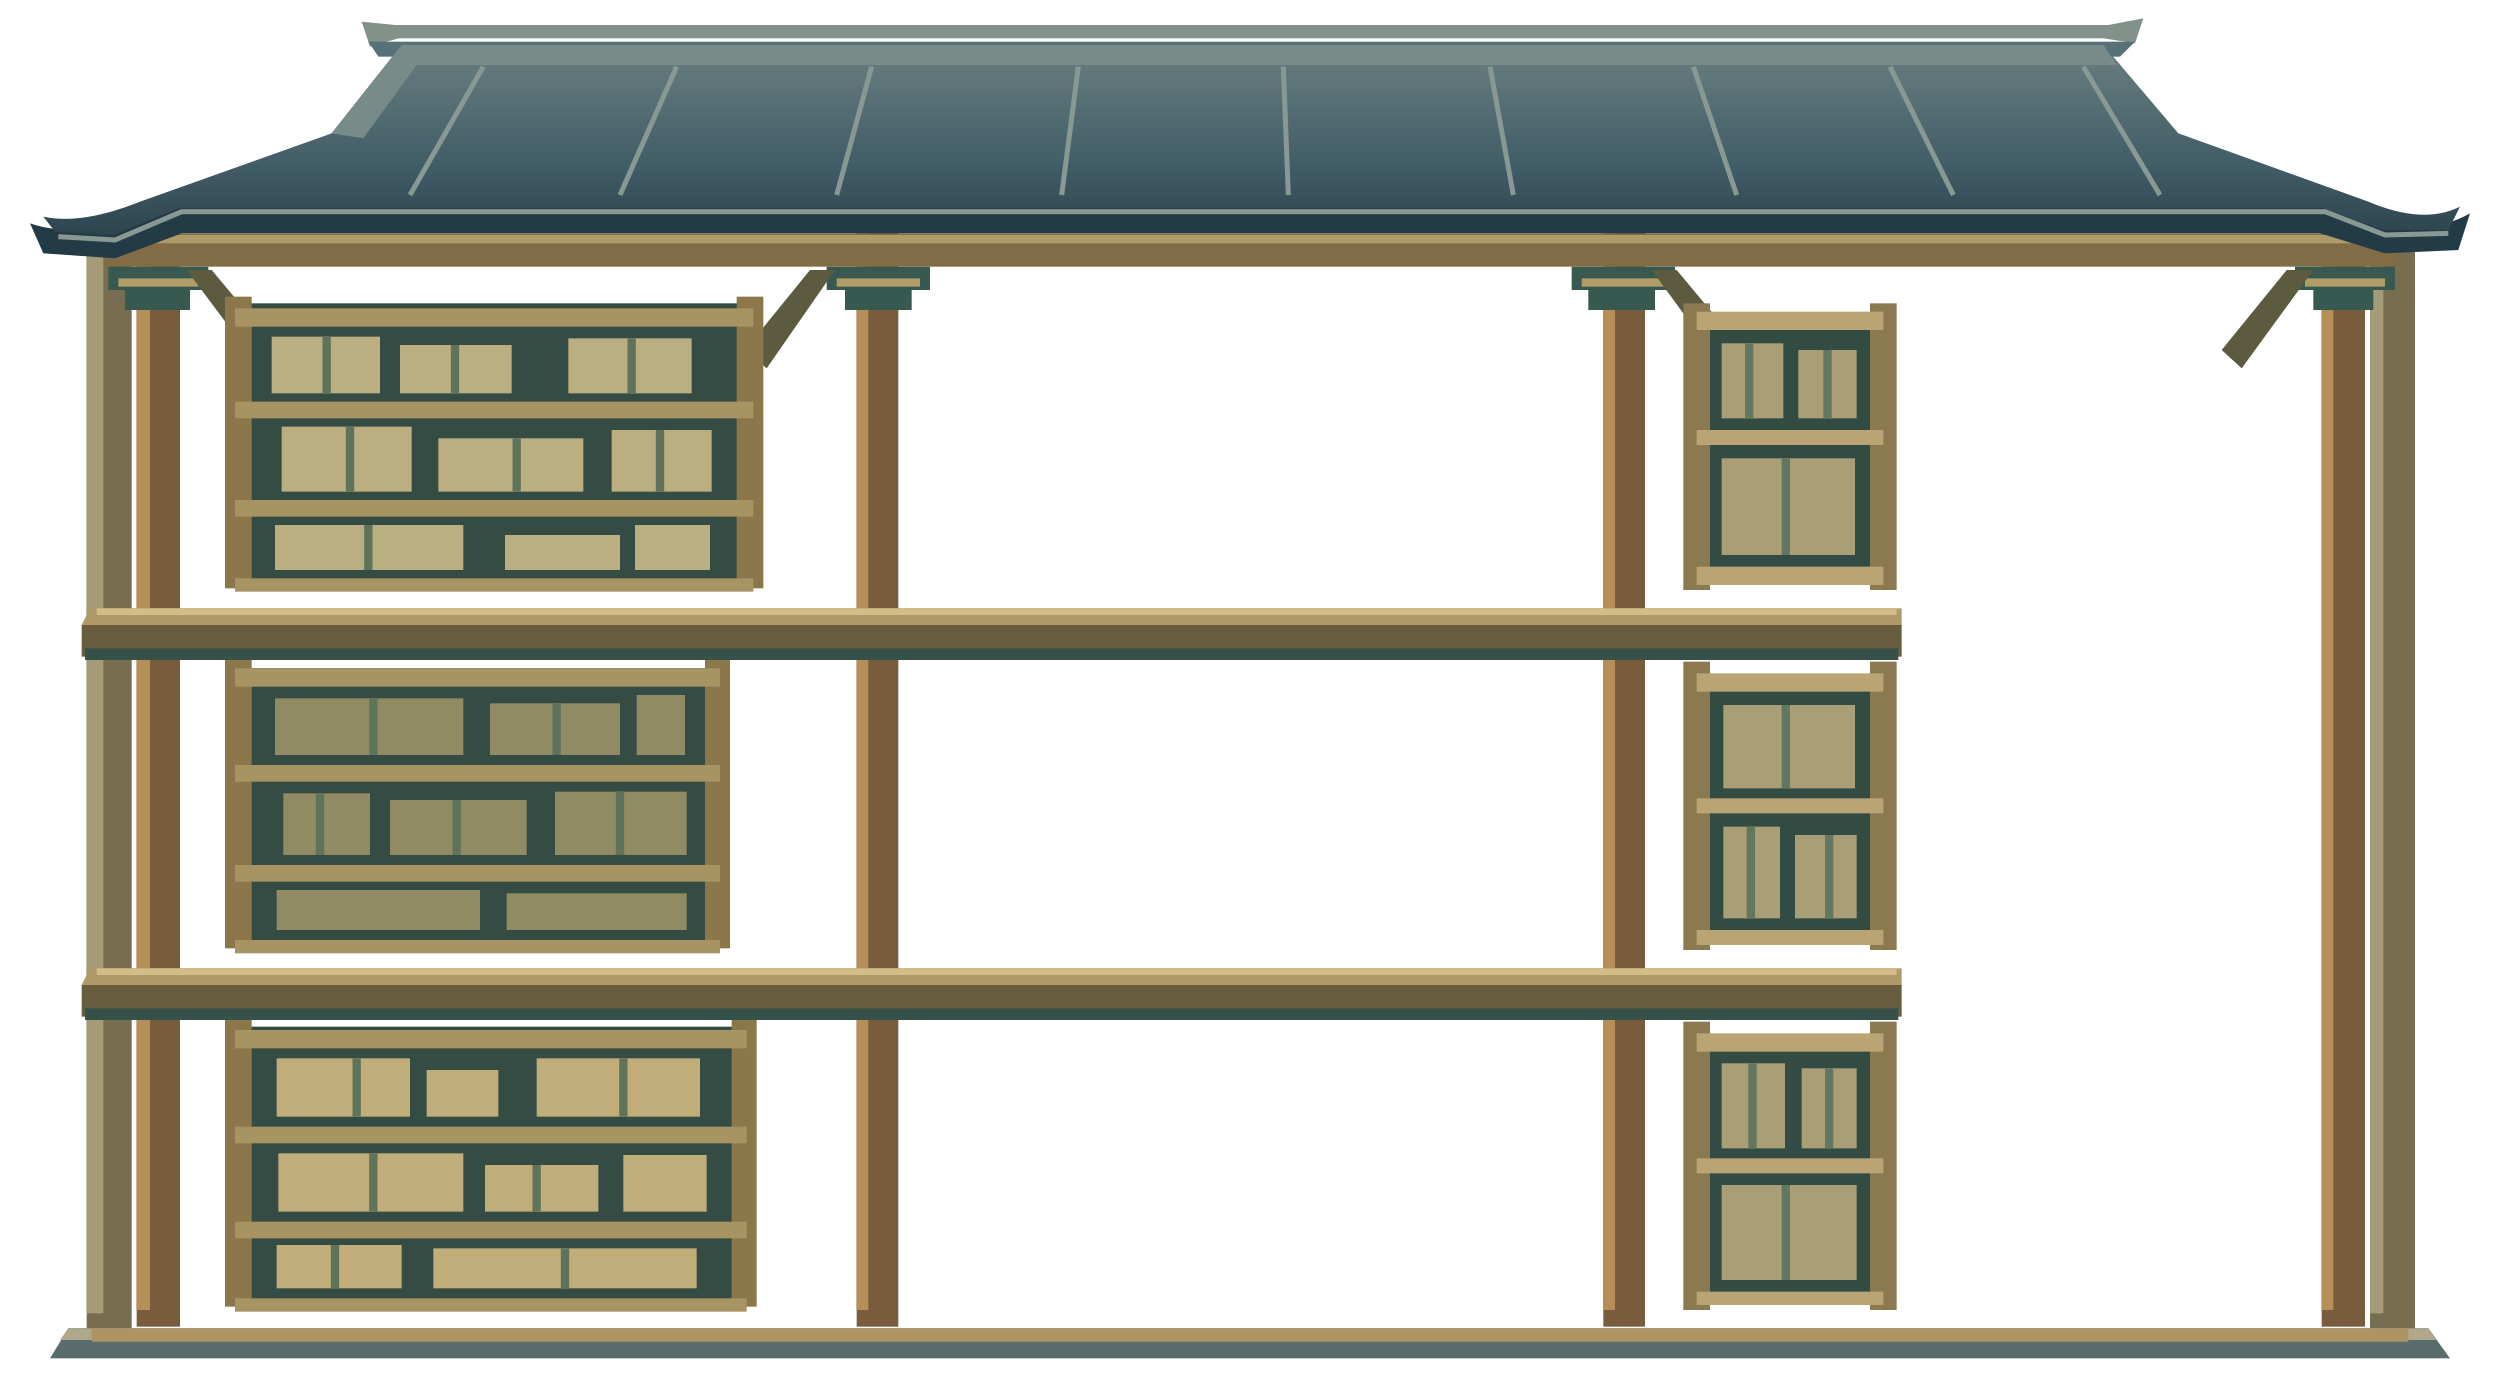
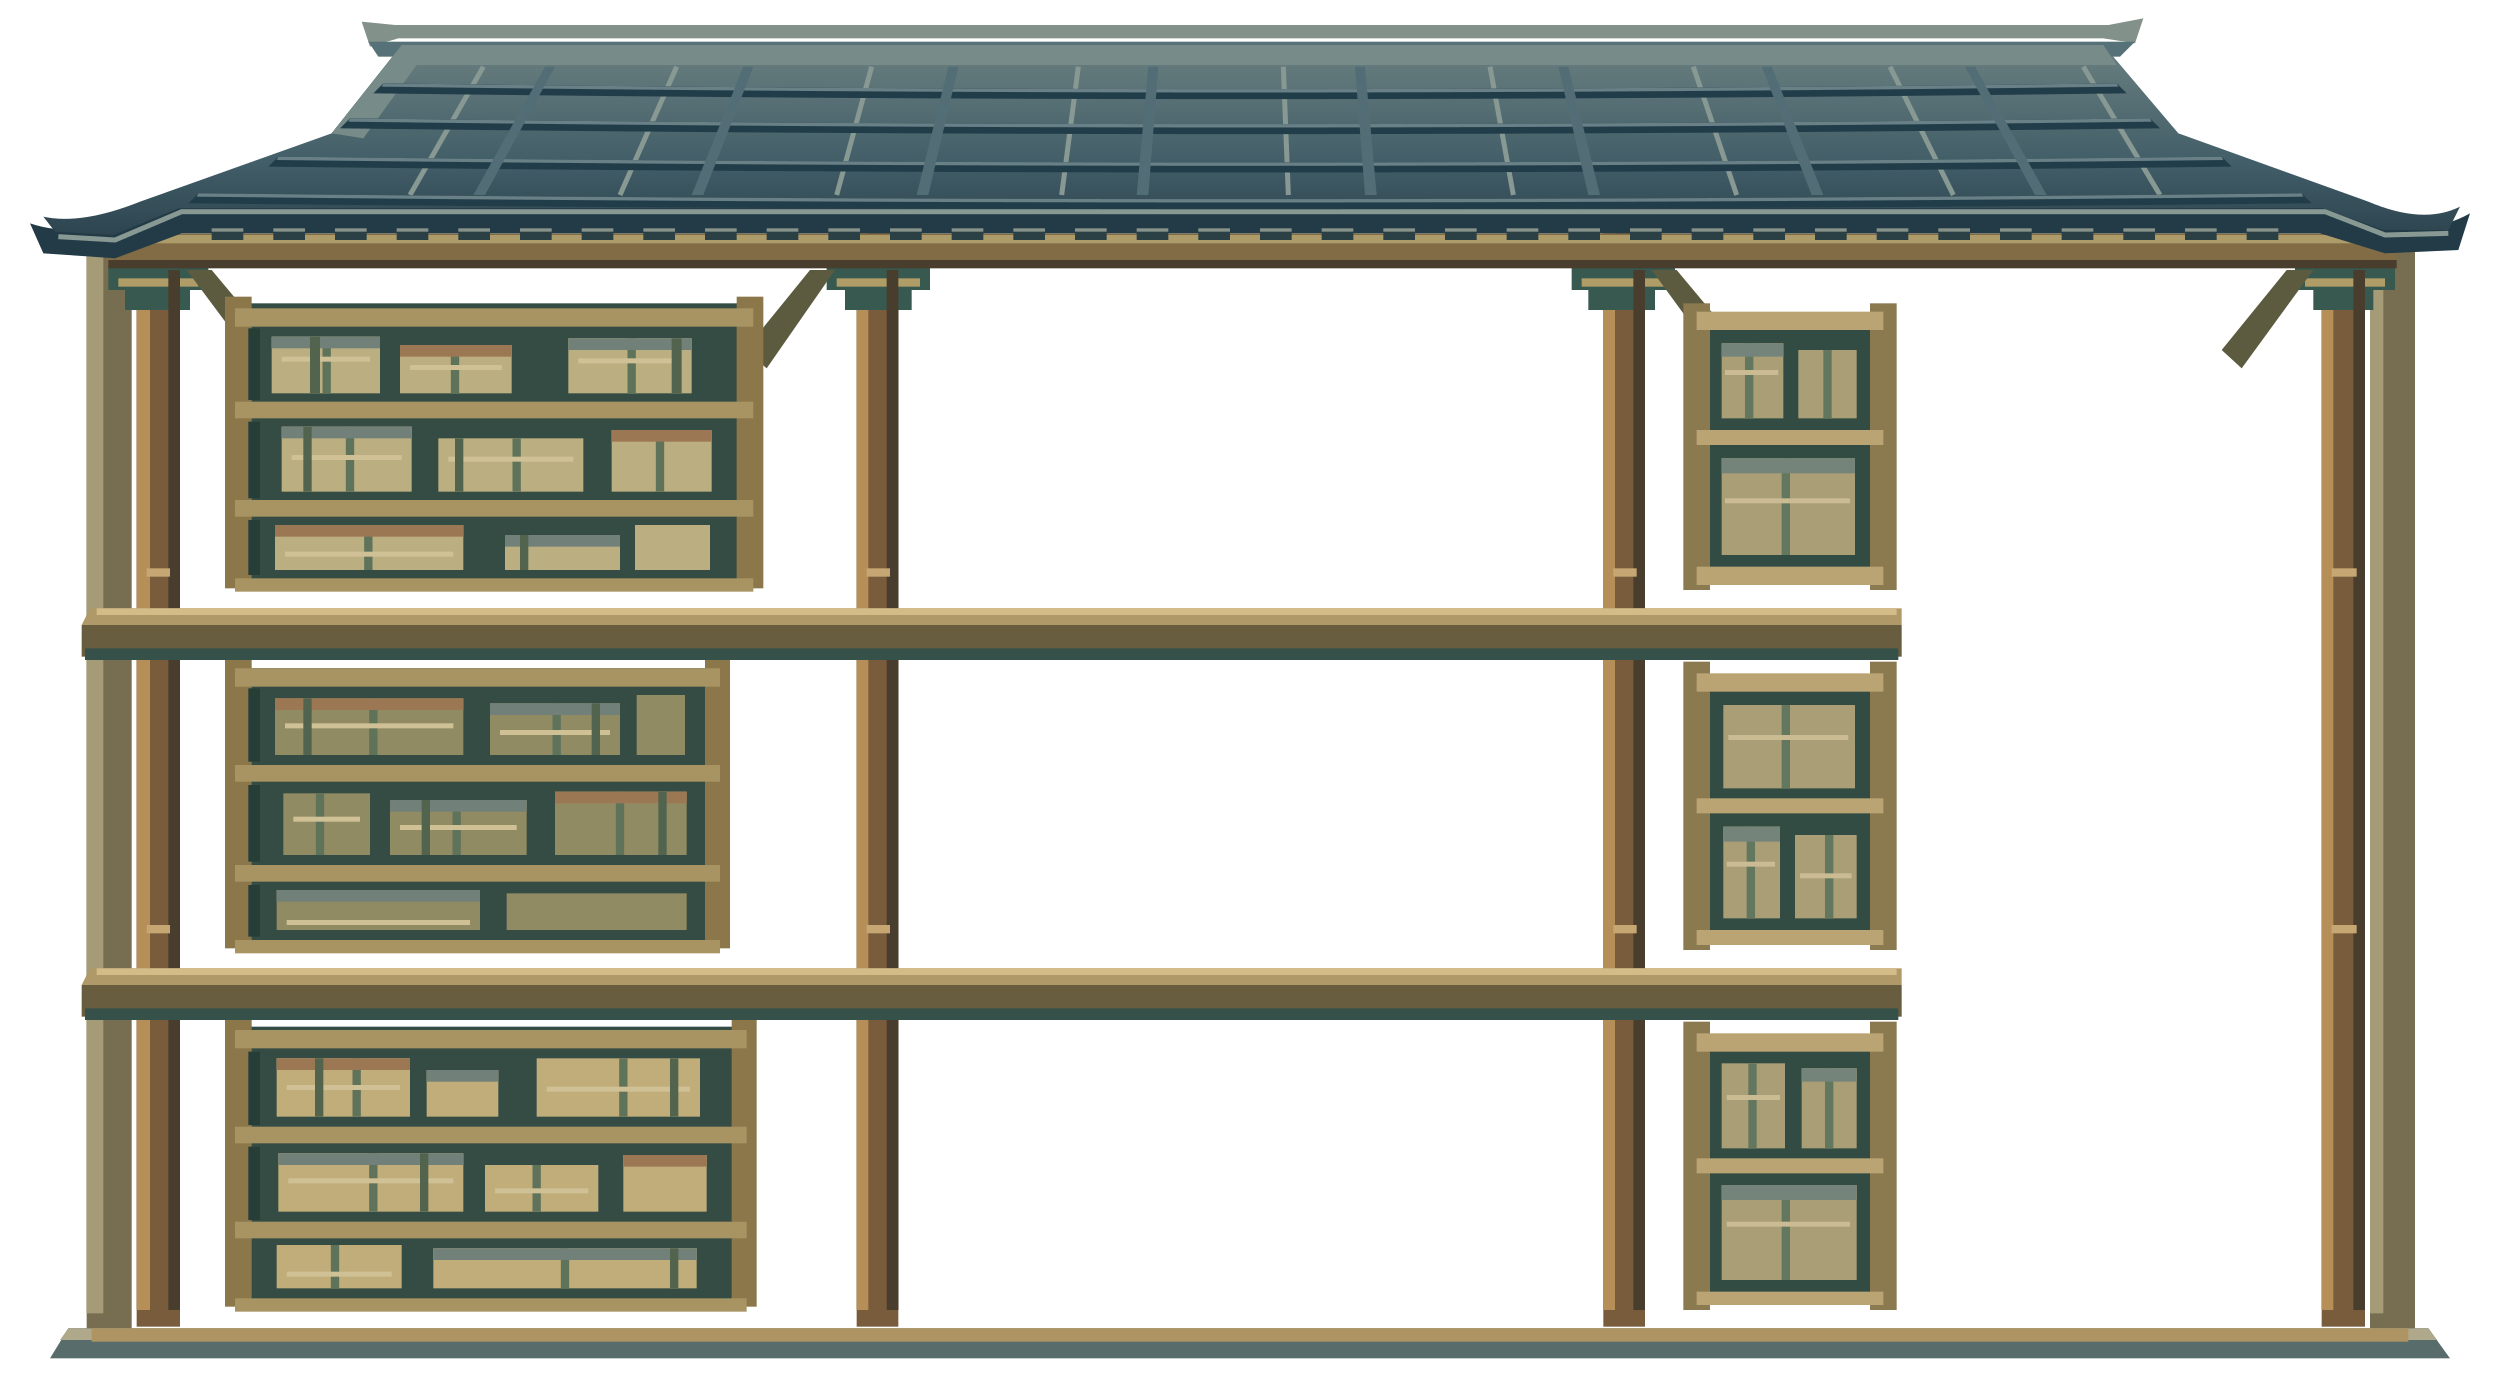
<svg xmlns="http://www.w3.org/2000/svg" viewBox="-750 -815 1500 825">
  <defs>
    <linearGradient id="archive-tile" x1="0" y1="-779" x2="0" y2="-665" gradientUnits="userSpaceOnUse">
      <stop offset="0" stop-color="#657b7d" />
      <stop offset="0.55" stop-color="#415d67" />
      <stop offset="1" stop-color="#293f4a" />
    </linearGradient>
  </defs>
  <g id="foundation-and-side-returns">
    <path fill="#586d6b" d="M-709-18H707L720 0H-720Z" />
    <path fill="#afa88a" d="M-709-18H707L712-11H-714Z" />
    <path fill="#776d50" d="M-698-673H-671V-18H-698Z M672-673H699V-18H672Z" />
    <path fill="#a59b76" d="M-698-667H-688V-27H-698Z M672-667H680V-27H672Z" />
  </g>
  <g id="three-bay-post-and-bracket-frame">
    <path fill="#795c3c" d="M-668-692H-642V-19H-668Z M-236-692H-211V-19H-236Z M212-692H237V-19H212Z M643-692H669V-19H643Z" />
    <path fill="#b68e58" d="M-668-682H-660V-29H-668Z M-236-682H-229V-29H-236Z M212-682H219V-29H212Z M643-682H650V-29H643Z" />
    <path fill="#816c46" d="M-686-675H688V-655H-686Z" />
    <path fill="#ad9b69" d="M-682-674H684V-669H-682Z" />
    <path fill="#37594f" d="M-685-655H-625V-641H-636V-629H-675V-641H-685Z M-254-655H-192V-641H-203V-629H-243V-641H-254Z M193-655H255V-641H243V-629H203V-641H193Z M627-655H687V-641H674V-629H638V-641H627Z" />
    <path fill="#af9c66" d="M-679-648H-631V-643H-679Z M-248-648H-198V-643H-248Z M199-648H249V-643H199Z M633-648H681V-643H633Z" />
    <path fill="#5c5b40" d="M-638-653H-623L-582-604L-594-594Z M-264-653H-249L-290-594L-303-605Z M241-653H256L296-605L284-594Z M622-653H638L595-594L583-605Z" />
+     <g id="archive-timber-return-faces">
+       <path fill="#493e2d" d="M-649-653H-642V-29H-649Z M-218-653H-211V-29H-218Z M230-653H237V-29H230Z M662-653H669V-29H662Z M-685-659H688V-654H-685Z" />
+       <path fill="#c6a773" d="M-662-474H-648V-469H-662Z M-230-474H-216V-469H-230Z M218-474H232V-469H218Z M649-474H664V-469H649Z M-662-260H-648V-255H-662Z M-230-260H-216V-255H-230Z M218-260H232V-255H218Z M649-260H664V-255H649Z" />
+     </g>
  </g>
  <g id="left-bay-archive-shelves">
    <path fill="#344c43" d="M-611-633H-299V-466H-611Z M-611-414H-319V-250H-611Z M-611-199H-304V-35H-611Z" />
    <path fill="#8b774a" d="M-615-637H-599V-462H-615Z M-308-637H-292V-462H-308Z M-615-422H-599V-246H-615Z M-327-422H-312V-246H-327Z M-615-206H-599V-31H-615Z M-311-206H-296V-31H-311Z" />
    <path fill="#a79462" d="M-609-630H-298V-619H-609Z M-609-574H-298V-564H-609Z M-609-515H-298V-505H-609Z M-609-468H-298V-460H-609Z M-609-414H-318V-403H-609Z M-609-356H-318V-346H-609Z M-609-296H-318V-286H-609Z M-609-251H-318V-243H-609Z M-609-197H-302V-186H-609Z M-609-139H-302V-129H-609Z M-609-82H-302V-72H-609Z M-609-36H-302V-28H-609Z" />
    <path fill="#bbaf82" d="M-587-613H-522V-579H-587Z M-510-608H-443V-579H-510Z M-409-612H-335V-579H-409Z M-581-559H-503V-520H-581Z M-487-552H-400V-520H-487Z M-383-557H-323V-520H-383Z M-585-500H-472V-473H-585Z M-447-494H-378V-473H-447Z M-369-500H-324V-473H-369Z" />
    <path fill="#918b64" d="M-585-396H-472V-362H-585Z M-456-393H-378V-362H-456Z M-368-398H-339V-362H-368Z M-580-339H-528V-302H-580Z M-516-335H-434V-302H-516Z M-417-340H-338V-302H-417Z M-584-281H-462V-257H-584Z M-446-279H-338V-257H-446Z" />
    <path fill="#c0ad7a" d="M-584-180H-504V-145H-584Z M-494-173H-451V-145H-494Z M-428-180H-330V-145H-428Z M-583-123H-472V-88H-583Z M-459-116H-391V-88H-459Z M-376-122H-326V-88H-376Z M-584-68H-509V-42H-584Z M-490-66H-332V-42H-490Z" />
    <path fill="none" stroke="#5f725a" stroke-width="5" d="M-554-613V-579 M-477-608V-579 M-371-612V-579 M-540-559V-520 M-440-552V-520 M-354-557V-520 M-529-500V-473 M-526-396V-362 M-416-393V-362 M-558-339V-302 M-476-335V-302 M-378-340V-302 M-536-180V-145 M-376-180V-145 M-526-123V-88 M-428-116V-88 M-549-68V-42 M-411-66V-42" />
+     <g id="horizontal-folio-stacks-and-dyed-covers">
+       <path fill="#718078" d="M-587-613H-522V-606H-587Z M-409-612H-335V-605H-409Z M-581-559H-503V-552H-581Z M-447-494H-378V-487H-447Z M-456-393H-378V-386H-456Z M-516-335H-434V-328H-516Z M-584-281H-462V-274H-584Z M-494-173H-451V-166H-494Z M-583-123H-472V-116H-583Z M-490-66H-332V-59H-490Z" />
+       <path fill="#9c7754" d="M-510-608H-443V-601H-510Z M-383-557H-323V-550H-383Z M-585-500H-472V-493H-585Z M-585-396H-472V-389H-585Z M-417-340H-338V-333H-417Z M-584-180H-504V-173H-584Z M-376-122H-326V-115H-376Z" />
+       <path fill="#d0c095" d="M-581-601H-528V-598H-581Z M-504-596H-449V-593H-504Z M-403-600H-341V-597H-403Z M-575-542H-509V-539H-575Z M-481-541H-406V-538H-481Z M-579-484H-478V-481H-579Z M-579-381H-478V-378H-579Z M-450-377H-384V-374H-450Z M-574-325H-534V-322H-574Z M-510-320H-440V-317H-510Z M-578-263H-468V-260H-578Z M-578-164H-510V-161H-578Z M-422-163H-336V-160H-422Z M-577-108H-478V-105H-577Z M-453-102H-397V-99H-453Z M-578-52H-515V-49H-578Z" />
+       <path fill="#52644e" d="M-564-613H-558V-579H-564Z M-347-612H-341V-579H-347Z M-568-559H-563V-520H-568Z M-477-552H-472V-520H-477Z M-438-494H-433V-473H-438Z M-568-396H-563V-362H-568Z M-395-393H-390V-362H-395Z M-497-335H-492V-302H-497Z M-355-340H-350V-302H-355Z M-561-180H-556V-145H-561Z M-348-180H-343V-145H-348Z M-498-123H-493V-88H-498Z M-348-66H-343V-42H-348Z" />
+       <path fill="#263e37" d="M-601-618H-594V-575H-601Z M-601-562H-594V-516H-601Z M-601-503H-594V-470H-601Z M-601-402H-594V-358H-601Z M-601-344H-594V-298H-601Z M-601-284H-594V-253H-601Z M-601-184H-594V-140H-601Z M-601-127H-594V-83H-601Z" />
+     </g>
  </g>
  <g id="right-bay-narrow-record-cabinets">
    <path fill="#334c43" d="M269-623H376V-469H269Z M270-406H376V-253H270Z M269-190H377V-37H269Z" />
    <path fill="#8b7950" d="M260-633H276V-461H260Z M372-633H388V-461H372Z M260-418H276V-245H260Z M372-418H388V-245H372Z M260-202H276V-29H260Z M372-202H388V-29H372Z" />
    <path fill="#baa474" d="M268-628H380V-617H268Z M268-557H380V-548H268Z M268-475H380V-464H268Z M268-411H380V-400H268Z M268-336H380V-327H268Z M268-257H380V-248H268Z M268-195H380V-184H268Z M268-120H380V-111H268Z M268-40H380V-32H268Z" />
    <path fill="#aa9e76" d="M283-609H320V-564H283Z M329-605H364V-564H329Z M283-540H363V-482H283Z M284-392H363V-342H284Z M284-319H318V-264H284Z M327-314H364V-264H327Z M283-177H321V-126H283Z M331-174H364V-126H331Z M283-104H364V-47H283Z" />
    <path fill="#62775d" d="M297-609H302V-564H297Z M344-605H349V-564H344Z M319-540H324V-482H319Z M319-392H324V-342H319Z M298-319H303V-264H298Z M345-314H350V-264H345Z M299-177H304V-126H299Z M345-174H350V-126H345Z M319-104H324V-47H319Z" />
+     <path fill="#75847a" d="M283-609H320V-601H283Z M283-540H363V-531H283Z M284-319H318V-310H284Z M331-174H364V-166H331Z M283-104H364V-95H283Z" />
+     <path fill="#cabb93" d="M285-593H317V-590H285Z M285-516H360V-513H285Z M287-374H359V-371H287Z M286-298H315V-295H286Z M330-291H361V-288H330Z M286-158H318V-155H286Z M286-82H360V-79H286Z" />
  </g>
  <g id="upper-floors-stop-before-stair-well">
    <path fill="#af9968" d="M-696-450H391V-440H-701Z M-696-234H391V-224H-701Z" />
    <path fill="#695d3f" d="M-701-440H391V-421H-701Z M-701-224H391V-205H-701Z" />
    <path fill="#35514a" d="M-699-426H389V-419H-699Z M-699-210H389V-203H-699Z" />
    <path fill="#d3bc88" d="M-692-450H388V-446H-692Z M-692-234H388V-230H-692Z" />
    <path fill="#ad9462" d="M-695-18H695V-10H-695Z" />
  </g>
  <g id="archive-roof-cutaway-cap">
    <path fill="#223b47" d="M-732-681Q-703-671-668-688L-552-730L-511-785H514L556-730L672-688Q704-671 732-687L725-665L681-663L642-675H-641L-681-660L-724-663Z" />
    <path fill="url(#archive-tile)" d="M-724-685Q-701-680-666-694L-551-735L-509-788H512L557-735L671-694Q704-680 726-691L719-677L680-677L644-690H-643L-682-674L-717-676Z" />
    <path fill="#82918a" d="M-533-802L-513-800H515L536-804L531-789L512-792H-511L-528-787Z" />
    <path fill="#567177" d="M-529-790H531L522-781H-523Z" />
    <path fill="#778b88" d="M-551-735L-509-788H512L520-776H-500L-532-732Z" />
    <path fill="none" stroke="#879992" stroke-width="3" d="M-715-673L-681-671L-641-688H645L681-674L719-675 M-460-775L-504-698 M-344-775L-378-698 M-227-775L-248-698 M-103-775L-113-698 M20-775L23-698 M144-775L158-698 M266-775L292-698 M384-775L422-698 M500-775L546-698" />
+     <g id="overlapping-ceramic-tile-courses">
+       <path fill="#213d49" d="M-520 -765Q0 -758 520 -765L526 -759Q0 -752 -526 -759Z M-540 -744Q0 -737 540 -744L546 -738Q0 -731 -546 -738Z M-583 -721Q0 -714 583 -721L589 -715Q0 -708 -589 -715Z M-631 -699Q0 -692 631 -699L637 -693Q0 -686 -637 -693Z" />
+       <path fill="#698087" d="M-520 -765Q0 -758 520 -765L521 -763Q0 -756 -521 -763Z M-540 -744Q0 -737 540 -744L541 -742Q0 -735 -541 -742Z M-583 -721Q0 -714 583 -721L584 -719Q0 -712 -584 -719Z M-631 -699Q0 -692 631 -699L632 -697Q0 -690 -632 -697Z" />
+       <path fill="#526d75" d="M-423 -775L-466 -698L-459 -698L-417 -775Z M-304 -775L-335 -698L-328 -698L-298 -775Z M-181 -775L-200 -698L-193 -698L-175 -775Z M-61 -775L-68 -698L-61 -698L-55 -775Z M63 -775L69 -698L76 -698L69 -775Z M185 -775L203 -698L210 -698L191 -775Z M307 -775L337 -698L344 -698L313 -775Z M429 -775L471 -698L478 -698L435 -775Z" />
+       <path fill="#2b4045" d="M-623 -678h19v7h-19Z M-586 -678h19v7h-19Z M-549 -678h19v7h-19Z M-512 -678h19v7h-19Z M-475 -678h19v7h-19Z M-438 -678h19v7h-19Z M-401 -678h19v7h-19Z M-364 -678h19v7h-19Z M-327 -678h19v7h-19Z M-290 -678h19v7h-19Z M-253 -678h19v7h-19Z M-216 -678h19v7h-19Z M-179 -678h19v7h-19Z M-142 -678h19v7h-19Z M-105 -678h19v7h-19Z M-68 -678h19v7h-19Z M-31 -678h19v7h-19Z M6 -678h19v7h-19Z M43 -678h19v7h-19Z M80 -678h19v7h-19Z M117 -678h19v7h-19Z M154 -678h19v7h-19Z M191 -678h19v7h-19Z M228 -678h19v7h-19Z M265 -678h19v7h-19Z M302 -678h19v7h-19Z M339 -678h19v7h-19Z M376 -678h19v7h-19Z M413 -678h19v7h-19Z M450 -678h19v7h-19Z M487 -678h19v7h-19Z M524 -678h19v7h-19Z M561 -678h19v7h-19Z M598 -678h19v7h-19Z" />
+       <path fill="#87928a" d="M-623 -678h19v2h-19Z M-586 -678h19v2h-19Z M-549 -678h19v2h-19Z M-512 -678h19v2h-19Z M-475 -678h19v2h-19Z M-438 -678h19v2h-19Z M-401 -678h19v2h-19Z M-364 -678h19v2h-19Z M-327 -678h19v2h-19Z M-290 -678h19v2h-19Z M-253 -678h19v2h-19Z M-216 -678h19v2h-19Z M-179 -678h19v2h-19Z M-142 -678h19v2h-19Z M-105 -678h19v2h-19Z M-68 -678h19v2h-19Z M-31 -678h19v2h-19Z M6 -678h19v2h-19Z M43 -678h19v2h-19Z M80 -678h19v2h-19Z M117 -678h19v2h-19Z M154 -678h19v2h-19Z M191 -678h19v2h-19Z M228 -678h19v2h-19Z M265 -678h19v2h-19Z M302 -678h19v2h-19Z M339 -678h19v2h-19Z M376 -678h19v2h-19Z M413 -678h19v2h-19Z M450 -678h19v2h-19Z M487 -678h19v2h-19Z M524 -678h19v2h-19Z M561 -678h19v2h-19Z M598 -678h19v2h-19Z" />
+     </g>
  </g>
</svg>
